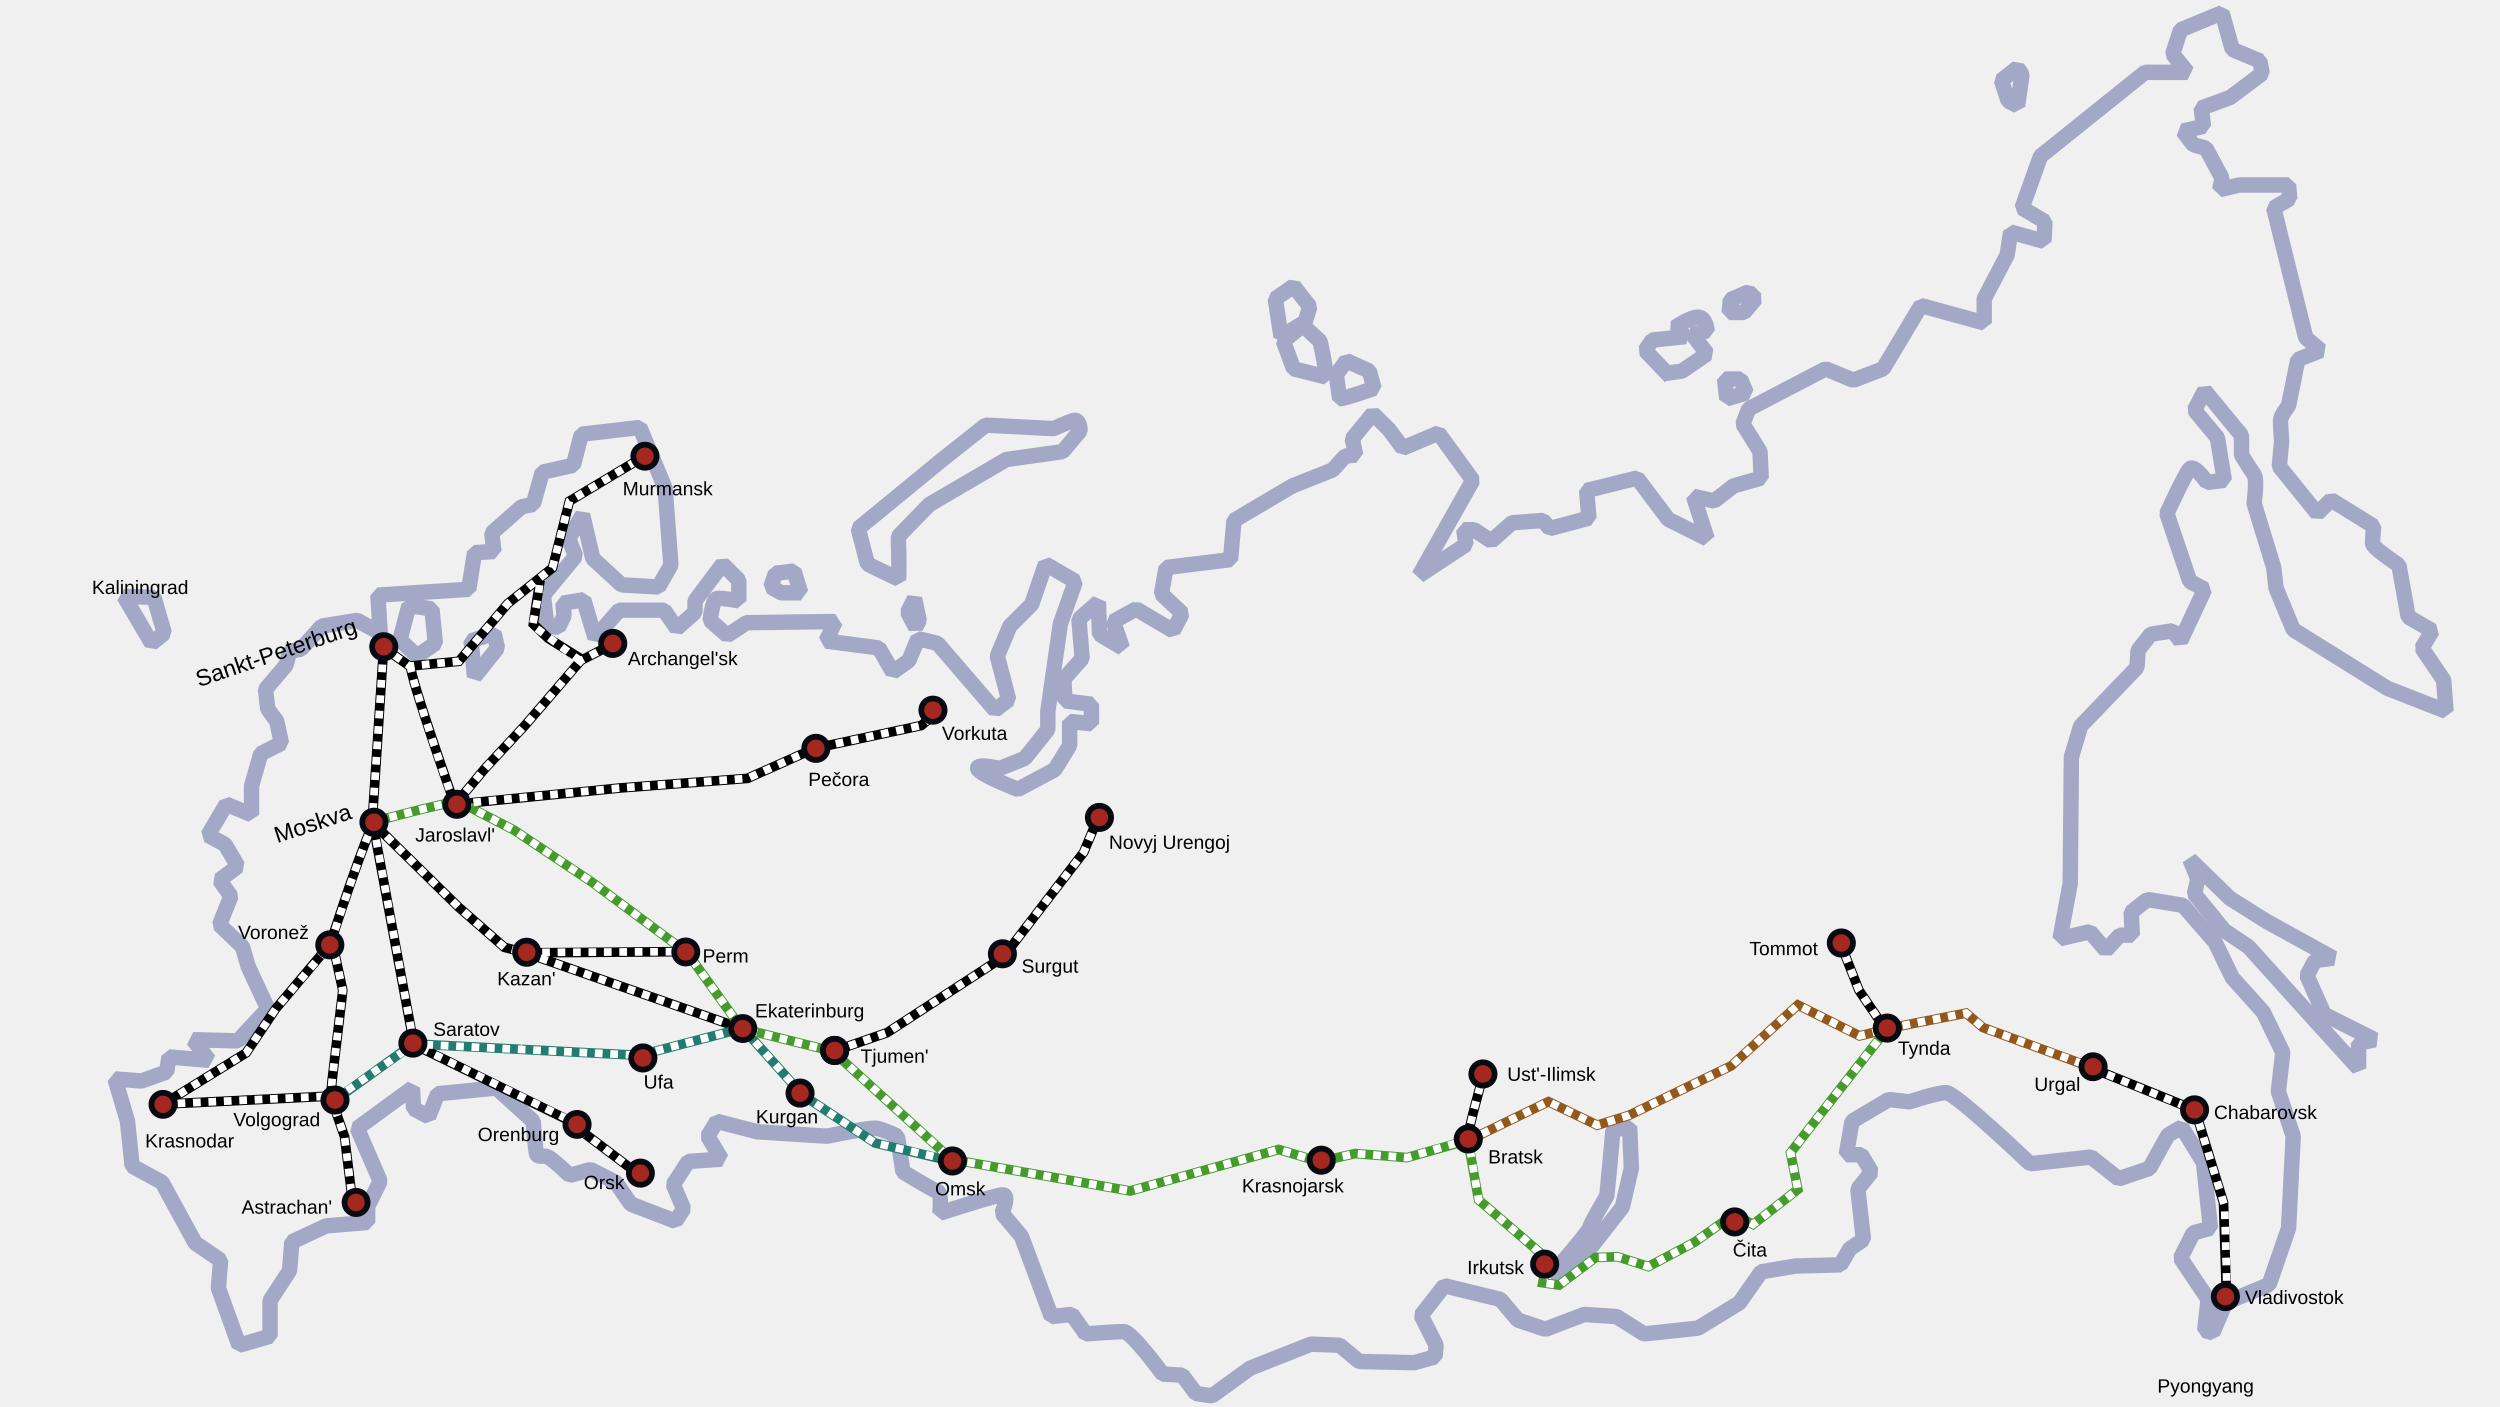
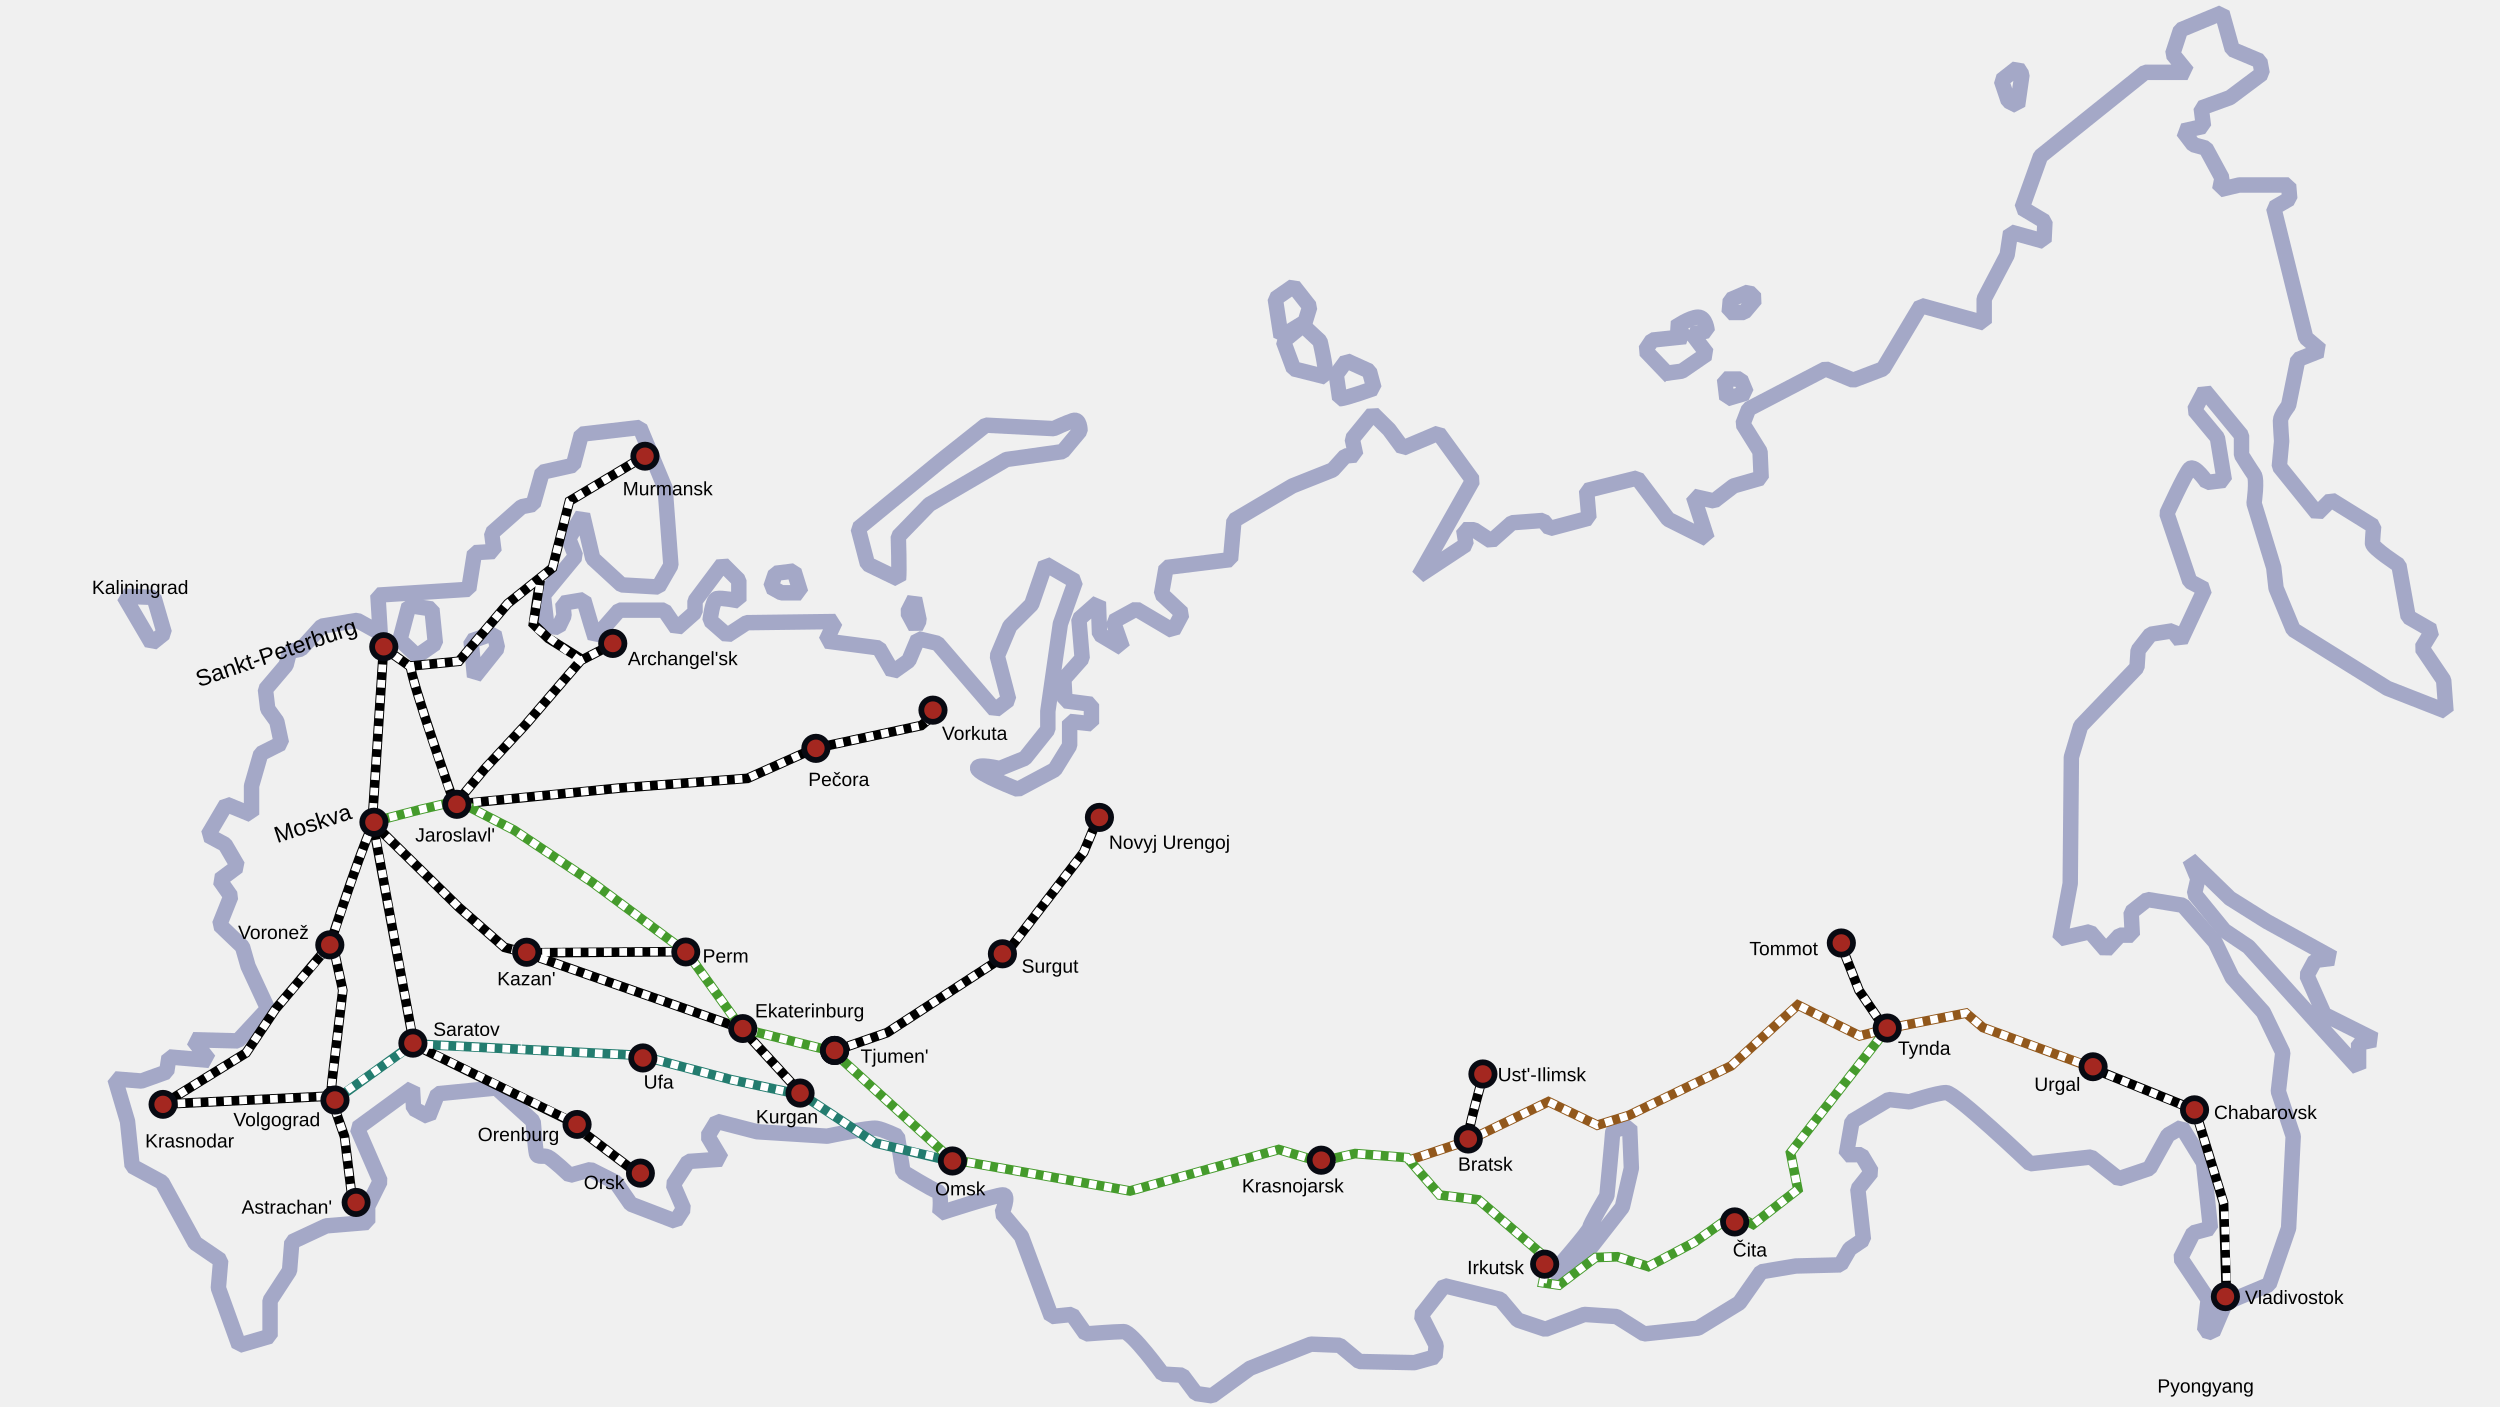
<svg xmlns="http://www.w3.org/2000/svg" version="1.2" viewBox="0 0 1296 729" width="1296" height="729">
  <style>tspan{white-space:pre}.a{fill:none;stroke:#a4a8c7;stroke-linejoin:bevel;stroke-width:8}.b{fill:none;stroke:#000;stroke-width:5}.c{fill:none;stroke:#237c6f;stroke-width:5}.d{fill:none;stroke:#92581c;stroke-width:5}.e{fill:none;stroke:#459b2c;stroke-width:5}.f{fill:none;stroke:#fff;stroke-width:4;stroke-dasharray:4,4}.g{fill:#a42720;stroke:#080a12;stroke-linecap:round;stroke-linejoin:round;stroke-width:3}.h{font-size: 10px;fill: #000000;font-family: "Arial"}.i{font-size: 12px;fill: #000000;font-family: "Arial"}</style>
  <path fill-rule="evenodd" class="a" d="m123.3 449.1l-6.6-11.3-8.9-4.8 9.5-16.1 13.1 5.4v-14.9l4.8-16.7 10.7-5.4-2.4-11.3-4.7-6.5-1.2-10.1 10.7-12.6 1.8-7.1 5.9-1.2 10.8-11.9 18.4-3 11.9 6.6-1.2-19.7 47.1-3 3-19 10.1-0.6-1.2-9.5 15.5-13.7 6-1.2 4.7-16.7 16.1-3.6 4.2-16.1 30.3-3.5 13.1 31.5 3 39.9-6.5 11.3-19.1-1.1-14.9-13.7-5.3-22.7-7.2 12.5 3.6 9-16.7 20.2 1.8 16.1 6 0.6 2.9-6-0.6-6.5 10.8-1.8 3.5 11.9 2.4 7.8 12.5-14.3h23.3l6.5 9.5 9.5-8.4v-5.9l14.3-19.1 8.4 8.4v10.7c0 0-9-1.8-11.4-1.2-2.3 0.6-3.5 11.3-3.5 11.3l8.9 7.8 10.1-6.6 45.9-0.6-4.8 10.1 27.4 3.6 7.2 12.5 8.3-5.9 4.8-11.4 10.1 2.4 29.8 34.6 7.1-5.4-5.9-22.6 6.5-15.5 11.3-11.3 7.2-20.9 15.5 9-7.8 22-6.5 45.3v9.5l-11.9 14.9-13.1 5.3c0 0-11.9-2.9-11.4 0 0.6 3 20.9 10.8 20.9 10.8l19.1-10.2 7.7-12.5v-12.5l11.3 1.2v-10.1l-13.7-1.8-0.6-11.3 9.5-10.7-1.7-20.3 10.1-8.9 0.6 16.7 11.9 7.1-4.8-13.7 11.9-6.5 19.1 11.3 4.8-9-10.8-10.1 2.4-13.7 33.4-4.1 1.8-20.3 30.3-17.9 20.9-8.3 6.5-7.2 5.4-0.5-1.8-8.4 10.7-13.1 8.4 8.3 7.1 9.6 18.5-7.8 17.8 24.5-27.9 49.4 24.4-16.1-1.2-7.7h5.3l9 5.9 10.7-9.5 16.1-1.2 3.5 4.2 20.3-5.4-1.2-14.3 26.2-6.5 16.1 21.4 20.2 10.1-7.1-22 10.7 2.4 10.1-7.8 14.3-4.1-0.6-13.7-8.9-14.3 3-7.8 39.9-20.8 14.3 5.9 15.5-5.9 19.6-32.8 32.8 9v-12.5l11.9-22.7 1.8-11.9 17.3 4.8 0.5-10.2-11.9-7.1 9.6-26.8 54.2-43.5h22l-7.7-9.5 4.1-12.5 21.5-8.9 5.3 19 14.3 6 1.2 6.5-16.7 12.5-14.9 5.4 1.2 9.5-10.7 2.4 5.4 7.1 6.5 1.8 8.4 15.5-1.2 6 10.1-2.4h25.6l0.6 7.1-8.3 4.8 16.6 67.3 7.8 6.6-11.9 4.7-4.8 23.8c0 0-4.2 5.4-4.2 7.8 0 2.4 0.6 10.7 0.6 10.7l-1.2 13.1 19.7 24.4 7.1-7.1 22.1 13.7c0 0-0.6 6.5-0.6 8.9 0 2.4 13.7 11.3 13.7 11.3l4.8 26.8 12.5 7.2-5.4 8.9 11.3 16.7 1.2 16.1-30.4-11.9-48.8-30.4-8.9-21.5-1.2-10.7-10.2-33.3c0 0 1.8-12.5 0-14.9-1.7-2.4-6.5-10.1-6.5-10.1v-10.2l-19.1-23.2-5.3 10.1 11.9 14.3 3.6 22.1-9 1.1c0 0-6.5-9.5-8.9-7.1-2.4 2.4-11.9 23.2-11.9 23.2l11.9 35.2 7.7 4.1-12.5 26.8-4.1-5.3-11.4 1.8-6.5 8.3-0.6 8.9-29.2 30.4-4.8 16.1-0.6 65.5-5.3 28.6 15.5-3.6 8.3 9.6 7.2-7.8h6.5l-0.6-11.9 8.4-6.6 18.4 3 16.7 19.1 8.9 18.4 16.1 17.9 10.1 20.9-2.3 20.2 7.7 23.2-2.4 47.7-10.1 29.2-22.6 9.5-6.6 15.5-4.2-1.2 1.8-16.1-14.3-21.4 6.6-13.1 8.9-2.4-3.6-34-11.3-18.4-7.1 4.1-9.6 17.3-16 5.4-14.3-11.3-31.6 3.5c0 0-38.7-36.9-43.5-36.9-4.7 0-19 4.8-19 4.8l-10.8-1.2-19 11.3-3 17.3h7.8l5.3 8.9-7.1 8.9 2.9 26.2-7.1 4.8-4.8 8.3-23.2 0.6-17.9 3-11.3 16.1-21.4 13.1-28 3-14.3-9-16.7-1.1-20.2 7.7-14.3-4.8-9-10.7-29.1-7.1-12 15.4 7.8 15.5-0.6 6-10.7 3-28.6-0.6-10.1-8.4-14.9-0.6-31.6 12.5-19.7 14.3-8.3-1.2-7.1-9.5-10.2-0.6c0 0-16-22-20.2-22-4.2 0-19.7 1.2-19.7 1.2l-7.1-10.1-10.7 1.1-15.5-41.6-10.1-12c0 0 4.1-9.5 0.5-9.5-3.5 0-32.7 9.5-32.7 9.5 0 0 1.2-10.7-1.2-11.3-2.4-0.6-17.9-10.1-17.9-10.1l-2.9-18.5c0 0-7.2-3.5-10.8-4.1-3.5-0.6-25.6 4.1-25.6 4.1l-36.3-2.3-20.9-5.4-4.7 7.7 7.1 11.9-17.2 1.2-7.8 12 5.4 12.5-4.2 6.5-23.2-8.9-7.8-11.3-13.1-6.6-10.7 3c0 0-8.9-8.4-11.3-9.5-2.4-1.2-5.4 0.6-6-1.8-0.6-2.4-1.7-16.7-1.7-16.7l-19.1-17.3-30.4 3-4.7 11.9-7.8-4.2-0.6-10.7-28.6 20.9 11.9 27.4-6.5 13.1v8.3l-21.5 1.8-17.8 8.3-1.2 14.9-10.1 15.5v18.5l-16.1 4.7-10.7-29.7 1.2-14.3-13.2-9-17.2-31.5-15.5-8.4-2.4-23.2-6.5-22 13.7 1.1 13.1-4.7 1.2-7.8 20.8 1.8-8.3-10.7 23.2 0.6 15.5-16.7-10.2-22-2.9-10.1-11.9-11.4 5.9-14.8-5.9-8.4z" />
  <path fill-rule="evenodd" class="a" d="m207.3 331.7l4.7-17.8 11.9 1.8 1.8 17.8-9.5 6.6z" />
  <path fill-rule="evenodd" class="a" d="m246 350.8l11.9-14.9-1.8-7.7-11.9 4.1z" />
  <path fill-rule="evenodd" class="a" d="m78.6 333.5l6.6-5.3-5.4-18.5-15.5-0.6z" />
  <path fill-rule="evenodd" class="a" d="m405 307.3h10.1l-3.5-11.3-9.6 1.2-2.4 7.1z" />
  <path fill-rule="evenodd" class="a" d="m474.7 325.2l1.8-3.6-2.4-11.3-3.6 7.1z" />
  <path fill-rule="evenodd" class="a" d="m465.8 300.2c0.5-3.6-0.1-22.1-0.1-22.1l16.1-16.6 39.9-23.3 29.2-4.1 9-10.8c0 0 0-6.5-3.6-5.3-3.6 1.2-10.1 4.2-10.1 4.2l-35.2-1.8-23.2 18.4-42.9 35.2 4.8 18.4z" />
  <path fill-rule="evenodd" class="a" d="m806.1 658.7c0 0 18.1-20.7 18.1-22.4 0-1.6 8.8-16.4 8.8-16.4 0 0 3-31.1 3-32.8 0-1.7 8.8-3 8.8-3l0.9 21.5-4.7 20.2-16.8 21.5-15.2 15.6z" />
  <path fill-rule="evenodd" class="a" d="m694.5 206.7c2.9 0 17.8-5.4 17.8-5.4l-2.4-8.9-11.9-5.4-5.3 7.2z" />
  <path fill-rule="evenodd" class="a" d="m687.3 195.4c0-6-3-18.5-3-18.5l-8.9-8.3-10.1 8.3 5.3 14.3z" />
  <path fill-rule="evenodd" class="a" d="m661.1 154.9l9.5-6.6 8.4 10.7-2.4 7.8-12.5 7.7z" />
  <path class="a" d="m863 193.6l8.9-1.2 13.1-9-7.7-10.1 7.7-1.8c0 0-0.6-7.1-4.7-7.1-4.2 0-11.9 5.3-11.9 5.3l5.3 4.8-17.2 1.8-3.6 5.4 13.1 13.7" />
  <path fill-rule="evenodd" class="a" d="m895.2 206.7l10.1-3-3-7.2h-8.3z" />
  <path fill-rule="evenodd" class="a" d="m896.4 162c2.9 0 7.7 0 7.7 0l6-7.1-3.6-3.6-9.5 4.1z" />
  <path fill-rule="evenodd" class="a" d="m1222.7 553.9v-13.1l8.4-1.8-26.2-13.1-9-20.2 4.2-7.8 9.5-1.2-34.5-19-19.1-12-20.8-20.2 4.2 10.1-1.8 7.8 15.5 19 12.5 8.4 33.3 36.9z" />
  <path fill-rule="evenodd" class="a" d="m1045.9 54.8l2.3-16.1-2.3-3.6-8.4 6.6 3.6 10.7z" />
-   <path class="b" d="M 272.5 494 L 384.5 533.2" />
+   <path class="b" d="m272.5 494l112 39.2 31.6 34.5" />
  <path class="b" d="M 977.4 533.6 L 963.7 513.4 L 954.1 489" />
  <path class="b" d="M 1154.177 671.596 L 1152.672 623.48 L 1137.965 575.448 L 1083.6 553.4" />
  <path class="b" d="M 761.063 591.16 C 759.763 589.46 769 557.2 769 557.2" />
  <path class="b" d="M 236.341 416.93 L 321.3 408.5 L 387.5 403.5 L 422.4 387.9 L 477.6 376.1 L 482.6 371.9 L 483.1 371.9" />
  <path class="b" d="M 569 424.5 L 561.8 441.8 L 520.1 496.1 L 459.9 535.3 L 433.4 544.5" />
  <path class="c" d="m416.1 567.7l37.5 24.8 42.5 10.2" />
  <path class="b" d="M 172.2 488.1 L 177.7 513.4 L 172.2 559.7 L 171.4 568.5 L 178.6 589.2 L 182.8 623.3" />
  <path class="b" d="M 194.624 425.972 C 191.624 425.972 171.126 489.482 171.126 489.482 L 142.8 523.1 L 127.6 545.8 L 84.871 572.224" />
  <path class="b" d="m194.6 427.9l43.3 42.5 23.6 20.7 11 2.9h1.7" />
  <path class="b" d="M 212.7 344.5 C 212.7 352.1 235.739 416.931 235.739 416.931" />
  <path class="b" d="m236.3 416.5l15.1-18.1 20.7-22.3 29-33.7 17.3-8.9" />
  <path class="b" d="m197.9 335.2c2.6 1.7 14.4 10.1 14.4 10.1l25.6-2.5 25.3-29.9 23.2-18.5 8.8-34.6 35-21" />
  <path class="b" d="M 198.8 336.5 L 192.9 427" />
  <path class="b" d="M 272.882 493.948 L 355.698 493.313" />
  <path class="b" d="M 84.079 572.404 L 173.5 568.1" />
  <path class="b" d="M 300.7 585.8 L 331.9 609.4" />
-   <path class="c" d="M 173.777 570.222 L 214.122 541.169 L 331.4 547.1 L 385.123 533.02 L 416.1 567.7" />
+   <path class="c" d="M 173.777 570.222 L 214.122 541.169 L 331.4 547.1 L 379 559.7 L 416.1 567.7" />
  <path class="b" d="M 193.351 427.081 L 214.565 541.51 L 299.632 583.148" />
  <path class="b" d="m301.1 341.5l-16.9-10.6-7.7-7.4 1.7-11.7 1.8-11" />
-   <path class="d" d="M 761 591.3 L 802.7 571.1 L 828 583.3 L 844.4 578.2 L 897.5 552.5 L 932 521 L 964 537 L 983 532.3 L 1019.2 525.2 L 1028 532.7 L 1084.345 553.367" />
-   <path class="e" d="M 194.1 425.8 L 218.6 419.5 L 237.1 415.2 L 266.6 430.4 L 307 457.4 L 356.3 494 L 384.5 533.2 L 431.7 545 L 493.2 601 L 585.8 617.4 L 662.9 595.9 L 683.9 602.2 L 702.5 598 L 729.4 600.1 L 760.965 591.161 L 766.5 622 L 802.3 652.8 L 799.8 665 L 808.2 666.2 L 827.1 651.9 L 838.5 651.5 L 854.5 656.6 L 878.5 643.9 L 898.7 629.6 L 908.8 634.7 L 932 616.6 L 928.2 597.6 L 942.5 579.1 L 978.3 533.267" />
-   <path class="f" d="M 272.5 494 L 384.5 533.2" />
+   <path class="d" d="M 729.4 601.8 L 761 591.3 L 802.7 571.1 L 828 583.3 L 844.4 578.2 L 897.5 552.5 L 932 521 L 964 537 L 983 532.3 L 1019.2 525.2 L 1028 532.7 L 1084.345 553.367" />
+   <path class="e" d="M 194.1 425.8 L 218.6 419.5 L 237.1 415.2 L 266.6 430.4 L 307 457.4 L 356.3 494 L 384.5 533.2 L 431.7 545 L 493.2 601 L 585.8 617.4 L 662.9 595.9 L 683.9 602.2 L 702.5 598 L 729.4 600.1 L 746.3 619.5 L 766.5 622 L 802.3 652.8 L 799.8 665 L 808.2 666.2 L 827.1 651.9 L 838.5 651.5 L 854.5 656.6 L 878.5 643.9 L 898.7 629.6 L 908.8 634.7 L 932 616.6 L 928.2 597.6 L 942.5 579.1 L 978.3 533.267" />
+   <path class="f" d="m272.5 494l112 39.2 31.6 34.5" />
  <path class="f" d="M 237.441 416.746 L 321.3 408.5 L 387.5 403.5 L 422.4 387.9 L 477.6 376.1 L 482.6 371.9 L 483.1 371.9" />
  <path class="f" d="M 172.2 488.1 L 177.7 513.4 L 172.2 559.7 L 171.4 568.5 L 178.6 589.2 L 182.8 623.3" />
  <path class="f" d="M 194.624 425.972 C 191.624 425.972 171.125 489.849 171.125 489.849 L 142.8 523.1 L 127.6 545.8 L 84.87 572.224" />
  <path class="f" d="M 212.7 344.5 C 212.7 352.1 235.739 417.298 235.739 417.298" />
  <path class="f" d="m236.3 416.5l15.1-18.1 20.7-22.3 29-33.7 17.3-8.9" />
  <path class="f" d="m197.9 335.2c2.6 1.7 14.4 10.1 14.4 10.1l25.6-2.5 25.3-29.9 23.2-18.5 8.8-34.6 35-21" />
  <path class="f" d="M 198.8 336.5 L 192.9 427" />
  <path class="f" d="M 193.535 427.448 L 214.61 541.465 L 299.265 582.597" />
  <path class="f" d="M 84.079 572.404 L 173.5 568.1" />
  <path class="f" d="M 300.7 585.8 L 331.9 609.4" />
-   <path class="f" d="M 173.41 569.855 L 214.709 541.278 L 331.4 547.1 L 385.123 533.02 L 416.1 567.7" />
+   <path class="f" d="M 173.41 569.855 L 214.709 541.278 L 331.4 547.1 L 379 559.7 L 416.1 567.7" />
  <path class="f" d="m194.6 427.9l43.3 42.5 23.6 20.7 11 2.9h1.7" />
  <path class="f" d="M 761.246 590.426 C 759.946 588.726 769 557.2 769 557.2" />
  <path class="f" d="M 569 424.5 L 561.8 441.8 L 520.1 496.1 L 459.9 535.3 L 433.4 544.5" />
  <path class="f" d="m300.8 342.6l-24.7-18.4 2.9-15.2 1-8.2" />
  <path class="f" d="M 977.4 533.6 L 963.7 513.4 L 954.1 489" />
  <path class="f" d="M 1154.543 671.964 L 1153.219 625.146 L 1137.946 575.507 L 1083.6 553.4" />
-   <path class="f" d="M 761 591.3 L 802.7 571.1 L 828 583.3 L 844.4 578.2 L 897.5 552.5 L 932 521 L 964 537 L 983 532.3 L 1019.2 525.2 L 1028 532.7 L 1084.161 553.183" />
-   <path class="f" d="M 194.1 425.8 L 218.6 419.5 L 237.1 415.2 L 266.6 430.4 L 307 457.4 L 356.3 494 L 384.5 533.2 L 431.7 545 L 493.2 601 L 585.8 617.4 L 662.9 595.9 L 683.9 602.2 L 702.5 598 L 729.4 600.1 L 761.163 590.764 L 766.5 622 L 802.3 652.8 L 799.8 665 L 808.2 666.2 L 827.1 651.9 L 838.5 651.5 L 854.5 656.6 L 878.5 643.9 L 898.7 629.6 L 908.8 634.7 L 932 616.6 L 928.2 597.6 L 942.5 579.1 L 978.3 533.267" />
+   <path class="f" d="M 729.4 601.8 L 761 591.3 L 802.7 571.1 L 828 583.3 L 844.4 578.2 L 897.5 552.5 L 932 521 L 964 537 L 983 532.3 L 1019.2 525.2 L 1028 532.7 L 1084.161 553.183" />
+   <path class="f" d="M 194.1 425.8 L 218.6 419.5 L 237.1 415.2 L 266.6 430.4 L 307 457.4 L 356.3 494 L 384.5 533.2 L 431.7 545 L 493.2 601 L 585.8 617.4 L 662.9 595.9 L 683.9 602.2 L 702.5 598 L 729.4 600.1 L 746.3 619.5 L 766.5 622 L 802.3 652.8 L 799.8 665 L 808.2 666.2 L 827.1 651.9 L 838.5 651.5 L 854.5 656.6 L 878.5 643.9 L 898.7 629.6 L 908.8 634.7 L 932 616.6 L 928.2 597.6 L 942.5 579.1 L 978.3 533.267" />
  <path class="f" d="m416.1 567.7l37.5 24.8 40.4 9.3" />
  <path class="f" d="M 270.4 541.6 L 270 541.6" />
  <path class="g" d="M 171.025 495.864 C 167.625 495.864 164.925 493.164 164.925 489.864 C 164.925 486.464 167.625 483.764 171.025 483.764 C 174.325 483.764 177.025 486.464 177.025 489.864 C 177.025 493.164 174.325 495.864 171.025 495.864 Z" />
  <path class="g" d="m193.9 432.3c-3.4 0-6.1-2.7-6.1-6.1 0-3.3 2.7-6 6.1-6 3.3 0 6 2.7 6 6 0 3.4-2.7 6.1-6 6.1z" />
  <path class="f" d="M 273.066 493.763 L 356.433 493.312" />
  <path class="g" d="m236.8 423c-3.3 0-6-2.7-6-6 0-3.4 2.7-6.1 6-6.1 3.4 0 6.1 2.7 6.1 6.1 0 3.3-2.7 6-6.1 6z" />
  <path class="g" d="m317.7 339.6c-3.4 0-6.1-2.7-6.1-6 0-3.4 2.7-6.1 6.1-6.1 3.3 0 6 2.7 6 6.1 0 3.3-2.7 6-6 6z" />
  <path class="g" d="m273 499.7c-3.3 0-6-2.7-6-6.1 0-3.3 2.7-6 6-6 3.4 0 6.1 2.7 6.1 6 0 3.4-2.7 6.1-6.1 6.1z" />
  <path class="g" d="m214.1 546.8c-3.4 0-6.1-2.7-6.1-6 0-3.4 2.7-6.1 6.1-6.1 3.3 0 6 2.7 6 6.1 0 3.3-2.7 6-6 6z" />
  <path class="g" d="m173.6 576.3c-3.3 0-6-2.7-6-6 0-3.4 2.7-6.1 6-6.1 3.4 0 6.1 2.7 6.1 6.1 0 3.3-2.7 6-6.1 6z" />
  <path class="g" d="m184.6 629.4c-3.3 0-6-2.7-6-6.1 0-3.3 2.7-6 6-6 3.3 0 6 2.7 6 6 0 3.4-2.7 6.1-6 6.1z" />
  <path class="g" d="m198.9 341.3c-3.3 0-6-2.7-6-6 0-3.4 2.7-6.1 6-6.1 3.4 0 6.1 2.7 6.1 6.1 0 3.3-2.7 6-6.1 6z" />
  <path class="g" d="m334.4 242.5c-3.4 0-6.1-2.7-6.1-6 0-3.3 2.7-6 6.1-6 3.3 0 6 2.7 6 6 0 3.3-2.7 6-6 6z" />
  <path class="g" d="m385.1 539.2c-3.4 0-6.1-2.7-6.1-6 0-3.3 2.7-6 6.1-6 3.3 0 6 2.7 6 6 0 3.3-2.7 6-6 6z" />
  <path class="g" d="m299.2 588.9c-3.4 0-6.1-2.7-6.1-6 0-3.3 2.7-6 6.1-6 3.3 0 6 2.7 6 6 0 3.3-2.7 6-6 6z" />
  <path class="g" d="m332 614.2c-3.3 0-6-2.7-6-6 0-3.4 2.7-6.1 6-6.1 3.3 0 6 2.7 6 6.1 0 3.3-2.7 6-6 6z" />
  <path class="g" d="m432.7 550.6c-3.4 0-6.1-2.7-6.1-6 0-3.4 2.7-6.1 6.1-6.1 3.3 0 6 2.7 6 6.1 0 3.3-2.7 6-6 6z" />
  <path class="g" d="m432.7 550.6c-3.4 0-6.1-2.7-6.1-6 0-3.4 2.7-6.1 6.1-6.1 3.3 0 6 2.7 6 6.1 0 3.3-2.7 6-6 6z" />
  <path class="g" d="m423 394c-3.4 0-6.1-2.7-6.1-6.1 0-3.3 2.7-6 6.1-6 3.3 0 6 2.7 6 6 0 3.4-2.7 6.1-6 6.1z" />
  <path class="g" d="m483.6 374.2c-3.3 0-6-2.7-6-6.1 0-3.3 2.7-6 6-6 3.4 0 6.1 2.7 6.1 6 0 3.4-2.7 6.1-6.1 6.1z" />
  <path class="g" d="m569.9 429.8c-3.3 0-6-2.7-6-6.1 0-3.3 2.7-6 6-6 3.4 0 6.1 2.7 6.1 6 0 3.4-2.7 6.1-6.1 6.1z" />
  <path class="g" d="m493.7 607.9c-3.3 0-6-2.7-6-6 0-3.4 2.7-6.1 6-6.1 3.4 0 6.1 2.7 6.1 6.1 0 3.3-2.7 6-6.1 6z" />
  <path class="g" d="m684.9 607.5c-3.3 0-6-2.7-6-6.1 0-3.3 2.7-6 6-6 3.4 0 6.1 2.7 6.1 6 0 3.4-2.7 6.1-6.1 6.1z" />
  <path class="g" d="m768.7 562.8c-3.3 0-6-2.7-6-6 0-3.4 2.7-6.1 6-6.1 3.4 0 6.1 2.7 6.1 6.1 0 3.3-2.7 6-6.1 6z" />
  <path class="g" d="m761.1 596.5c-3.3 0-6-2.7-6-6 0-3.4 2.7-6.1 6-6.1 3.4 0 6.1 2.7 6.1 6.1 0 3.3-2.7 6-6.1 6z" />
  <path class="g" d="m800.7 661.4c-3.3 0-6-2.7-6-6.1 0-3.3 2.7-6 6-6 3.4 0 6.1 2.7 6.1 6 0 3.4-2.7 6.1-6.1 6.1z" />
  <path class="g" d="m899.3 639.5c-3.4 0-6.1-2.7-6.1-6.1 0-3.3 2.7-6 6.1-6 3.3 0 6 2.7 6 6 0 3.4-2.7 6.1-6 6.1z" />
  <path class="g" d="m954.5 494.9c-3.3 0-6-2.7-6-6.1 0-3.3 2.7-6 6-6 3.4 0 6.1 2.7 6.1 6 0 3.4-2.7 6.1-6.1 6.1z" />
  <path class="g" d="m1085 559c-3.3 0-6-2.7-6-6 0-3.3 2.7-6 6-6 3.3 0 6.1 2.7 6.1 6 0 3.3-2.8 6-6.1 6z" />
  <path class="g" d="m1137.6 581.4c-3.3 0-6-2.7-6-6.1 0-3.3 2.7-6 6-6 3.4 0 6.1 2.7 6.1 6 0 3.4-2.7 6.1-6.1 6.1z" />
  <path class="g" d="m1153.7 678.2c-3.4 0-6.1-2.7-6.1-6 0-3.4 2.7-6.1 6.1-6.1 3.3 0 6 2.7 6 6.1 0 3.3-2.7 6-6 6z" />
  <path class="g" d="m519.7 500.5c-3.4 0-6.1-2.7-6.1-6 0-3.4 2.7-6.1 6.1-6.1 3.3 0 6 2.7 6 6.1 0 3.3-2.7 6-6 6z" />
  <path class="g" d="m978.4 539c-3.4 0-6.1-2.7-6.1-6.1 0-3.3 2.7-6 6.1-6 3.3 0 6 2.7 6 6 0 3.4-2.7 6.1-6 6.1z" />
  <path class="g" d="m333.3 554.5c-3.4 0-6.1-2.7-6.1-6 0-3.4 2.7-6.1 6.1-6.1 3.3 0 6 2.7 6 6.1 0 3.3-2.7 6-6 6z" />
  <path class="g" d="m355.5 499.5c-3.3 0-6-2.7-6-6 0-3.3 2.7-6 6-6 3.3 0 6 2.7 6 6 0 3.3-2.7 6-6 6z" />
  <path class="g" d="m84.5 578.5c-3.3 0-6-2.7-6-6 0-3.3 2.7-6 6-6 3.3 0 6 2.7 6 6 0 3.3-2.7 6-6 6z" />
  <path class="g" d="m414.8 572.7c-3.4 0-6.1-2.7-6.1-6 0-3.3 2.7-6.1 6.1-6.1 3.3 0 6 2.8 6 6.1 0 3.3-2.7 6-6 6z" />
  <text style="transform: matrix(1, 0, 0, 1, 47.647, 307.919); white-space: pre;">
    <tspan x="0" y="0" class="h">Kaliningrad
</tspan>
  </text>
  <text style="white-space: pre; transform-box: fill-box; transform-origin: 50% 50%;" transform="matrix(0.946689, -0.322148, 0.32215, 0.94669, 103.1281, 356.2488)">
    <tspan x="0" y="0" class="i" style="font-size: 12px; word-spacing: 0px;">Sankt-Peterburg
</tspan>
  </text>
  <text style="white-space: pre; transform-box: fill-box; transform-origin: 50% 50%;" transform="matrix(0.950434, -0.310926, 0.310928, 0.950435, 143.7241, 437.1006)">
    <tspan x="0" y="0" class="i" style="font-size: 12px; word-spacing: 0px;">Moskva
</tspan>
  </text>
  <text style="white-space: pre;" x="123.404" y="486.785">
    <tspan x="123.404" y="486.785" class="h" style="font-size: 10px; word-spacing: 0px;">Voronež
</tspan>
  </text>
  <text style="white-space: pre;" x="120.965" y="583.816">
    <tspan x="120.965" y="583.816" class="h" style="font-size: 10px; word-spacing: 0px;">Volgograd
</tspan>
  </text>
  <text style="white-space: pre;" x="125.218" y="629.166">
    <tspan x="125.218" y="629.166" class="h" style="font-size: 10px; word-spacing: 0px;">Astrachan'
</tspan>
  </text>
  <text style="white-space: pre;" x="224.579" y="536.998">
    <tspan x="224.579" y="536.998" class="h" style="font-size: 10px; word-spacing: 0px;">Saratov
</tspan>
  </text>
  <text style="white-space: pre;" x="247.65" y="591.538">
    <tspan x="247.65" y="591.538" class="h" style="font-size: 10px; word-spacing: 0px;">Orenburg
</tspan>
  </text>
  <text style="white-space: pre;" x="215.242" y="436.252">
    <tspan x="215.242" y="436.252" class="h" style="font-size: 10px; word-spacing: 0px;">Jaroslavl'
</tspan>
  </text>
  <text style="transform: matrix(1, 0, 0, 1, 325.478, 344.794); white-space: pre;">
    <tspan x="0" y="0" class="h">Archangel'sk
</tspan>
  </text>
  <text style="white-space: pre;" x="322.791" y="256.746">
    <tspan x="322.791" y="256.746" class="h" style="font-size: 10px; word-spacing: 0px;">Murmansk
</tspan>
  </text>
  <text style="white-space: pre;" x="257.735" y="510.766">
    <tspan x="257.735" y="510.766" class="h" style="font-size: 10px; word-spacing: 0px;">Kazan'
</tspan>
  </text>
  <text style="white-space: pre;" x="302.621" y="616.421">
    <tspan x="302.621" y="616.421" class="h" style="font-size: 10px; word-spacing: 0px;">Orsk
</tspan>
  </text>
  <text style="white-space: pre;" x="391.365" y="527.421">
    <tspan x="391.365" y="527.421" class="h" style="font-size: 10px; word-spacing: 0px;">Ekaterinburg
</tspan>
  </text>
  <text style="transform: matrix(1, 0, 0, 1, 446.096, 550.919); white-space: pre;">
    <tspan x="0" y="0" class="h">Tjumen'
</tspan>
  </text>
  <text style="white-space: pre;" x="529.601" y="504.24">
    <tspan x="529.601" y="504.24" class="h" style="font-size: 10px; word-spacing: 0px;">Surgut
</tspan>
  </text>
  <text style="white-space: pre;" x="574.854" y="440.062">
    <tspan x="574.854" y="440.062" class="h" style="font-size: 10px; word-spacing: 0px;">Novyj Urengoj
</tspan>
  </text>
  <text style="white-space: pre;" x="488.296" y="383.571">
    <tspan x="488.296" y="383.571" class="h" style="font-size: 10px; word-spacing: 0px;">Vorkuta
</tspan>
  </text>
  <text style="white-space: pre;" x="418.981" y="407.468">
    <tspan x="418.981" y="407.468" class="h" style="font-size: 10px; word-spacing: 0px;">Pečora
</tspan>
  </text>
  <text style="white-space: pre;" x="484.736" y="619.669">
    <tspan x="484.736" y="619.669" class="h" style="font-size: 10px; word-spacing: 0px;">Omsk
</tspan>
  </text>
-   <text style="white-space: pre;" x="771.458" y="603.139">
-     <tspan x="771.458" y="603.139" class="h" style="font-size: 10px; word-spacing: 0px;">Bratsk
- </tspan>
-   </text>
-   <text style="white-space: pre;" x="781.36" y="560.298">
-     <tspan x="781.36" y="560.298" class="h" style="font-size: 10px; word-spacing: 0px;">Ust'-Ilimsk
+   <text style="transform: matrix(1, 0, 0, 1, 755.802, 606.904); white-space: pre;">
+     <tspan x="0" y="0" class="h">Bratsk
+ </tspan>
+   </text>
+   <text style="white-space: pre;" x="776.406" y="560.496">
+     <tspan x="776.406" y="560.496" class="h" style="font-size: 10px; word-spacing: 0px;">Ust'-Ilimsk
</tspan>
  </text>
  <text style="transform: matrix(1, 0, 0, 1, 760.566, 660.507); white-space: pre;">
    <tspan x="0" y="0" class="h">Irkutsk
</tspan>
  </text>
  <text style="white-space: pre;" x="898.238" y="651.386">
    <tspan x="898.238" y="651.386" class="h" style="font-size: 10px; word-spacing: 0px;">Čita
</tspan>
  </text>
  <text style="white-space: pre;" x="983.898" y="546.81">
    <tspan x="983.898" y="546.81" class="h" style="font-size: 10px; word-spacing: 0px;">Tynda
</tspan>
  </text>
  <text style="white-space: pre;" x="643.805" y="618.131">
    <tspan x="643.805" y="618.131" class="h" style="font-size: 10px; word-spacing: 0px;">Krasnojarsk
</tspan>
  </text>
  <text style="transform: matrix(1, 0, 0, 1, 1163.78, 675.993); white-space: pre;">
    <tspan x="0" y="0" class="h">Vladivostok
</tspan>
  </text>
  <text style="transform: matrix(1, 0, 0, 1, 1147.7, 580.103); white-space: pre;">
    <tspan x="0" y="0" class="h">Chabarovsk
</tspan>
  </text>
  <text style="transform: matrix(1, 0, 0, 1, 1263.67, 546.147); white-space: pre;">
    <tspan x="0" y="0" class="h"> 
</tspan>
  </text>
  <text style="transform: matrix(1, 0, 0, 1, 1166.7, 528.875); white-space: pre;">
    <tspan x="0" y="0" class="h"> 
</tspan>
  </text>
  <text style="white-space: pre;" x="1054.574" y="565.517">
    <tspan x="1054.574" y="565.517" class="h" style="font-size: 10px; word-spacing: 0px;">Urgal
</tspan>
  </text>
  <text style="white-space: pre;" x="906.862" y="495.16">
    <tspan x="906.862" y="495.16" class="h" style="font-size: 10px; word-spacing: 0px;">Tommot
</tspan>
  </text>
  <text style="white-space: pre;" x="333.668" y="564.308">
    <tspan x="333.668" y="564.308" class="h" style="font-size: 10px; word-spacing: 0px;">Ufa
</tspan>
  </text>
  <text style="white-space: pre;" x="364.202" y="498.99">
    <tspan x="364.202" y="498.99" class="h" style="font-size: 10px; word-spacing: 0px;">Perm
</tspan>
  </text>
  <text style="white-space: pre;" x="75.22" y="594.853">
    <tspan x="75.22" y="594.853" class="h" style="font-size: 10px; word-spacing: 0px;">Krasnodar
</tspan>
  </text>
  <text style="transform: matrix(1, 0, 0, 1, 391.859, 582.327); white-space: pre;">
    <tspan x="0" y="0" class="h">Kurgan
</tspan>
  </text>
  <text style="transform: matrix(1, 0, 0, 1, 1118.36, 721.938); white-space: pre;">
    <tspan x="0" y="0" class="h">Pyongyang
</tspan>
  </text>
</svg>
